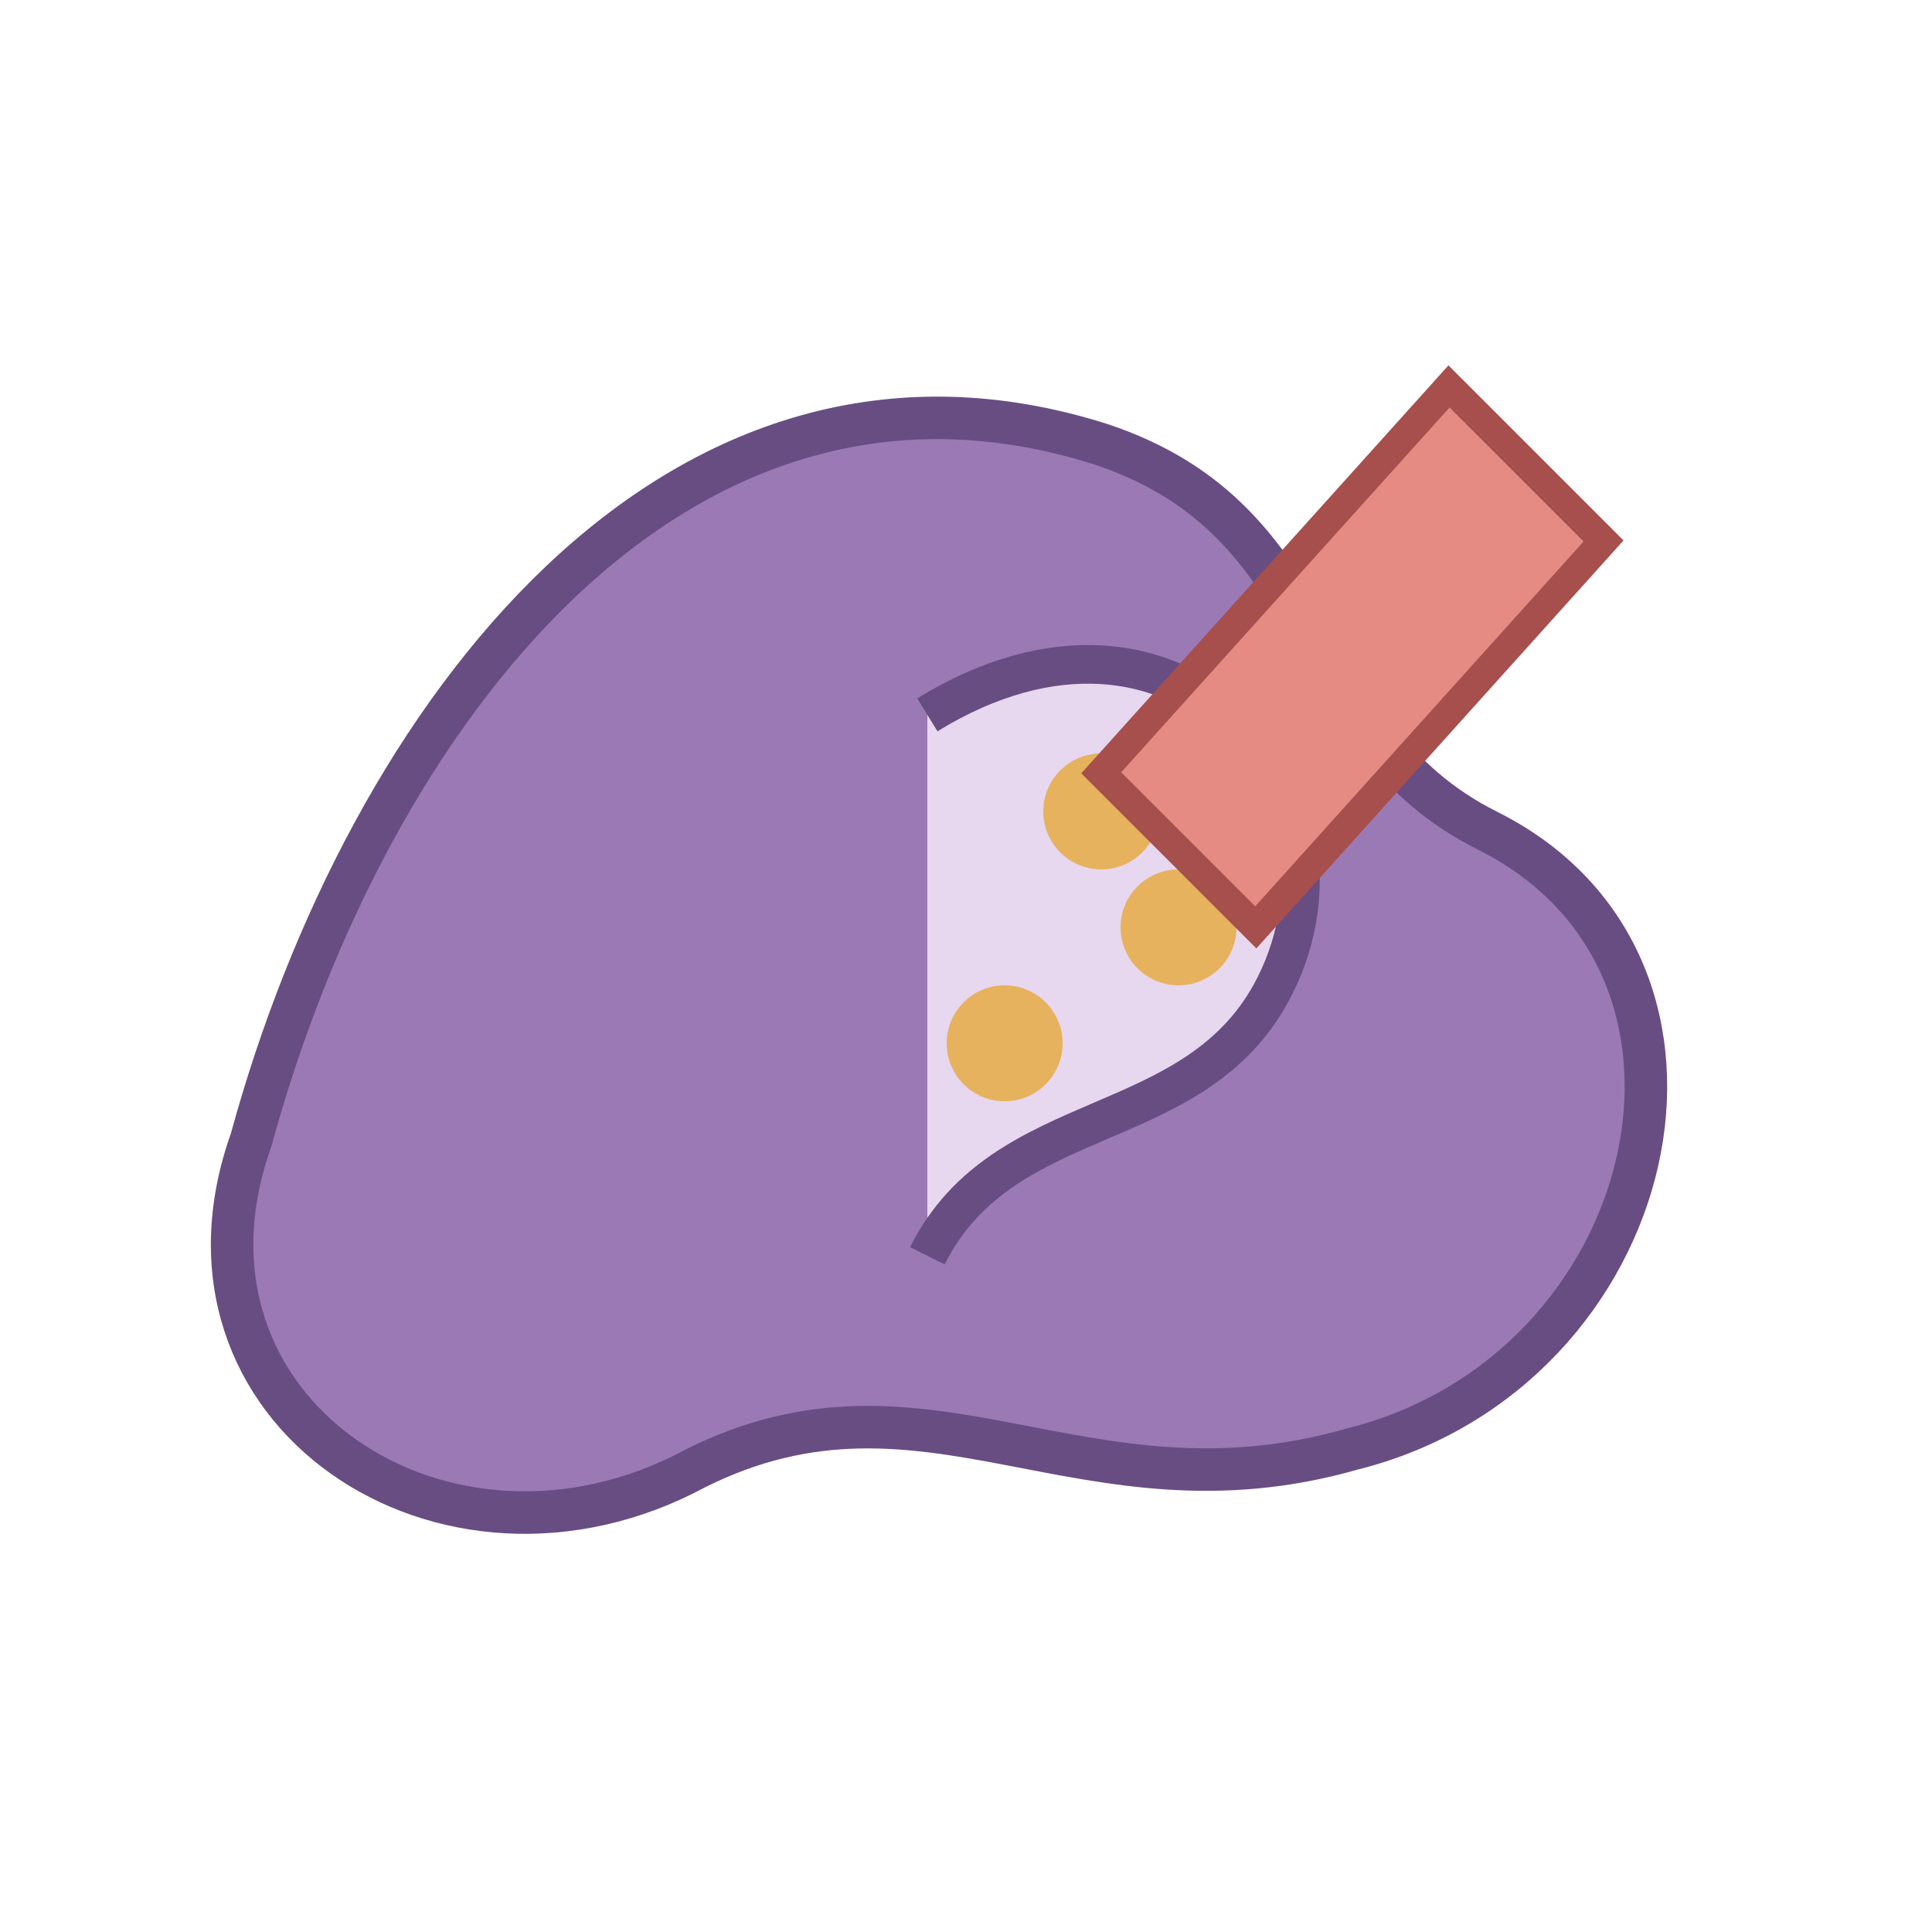
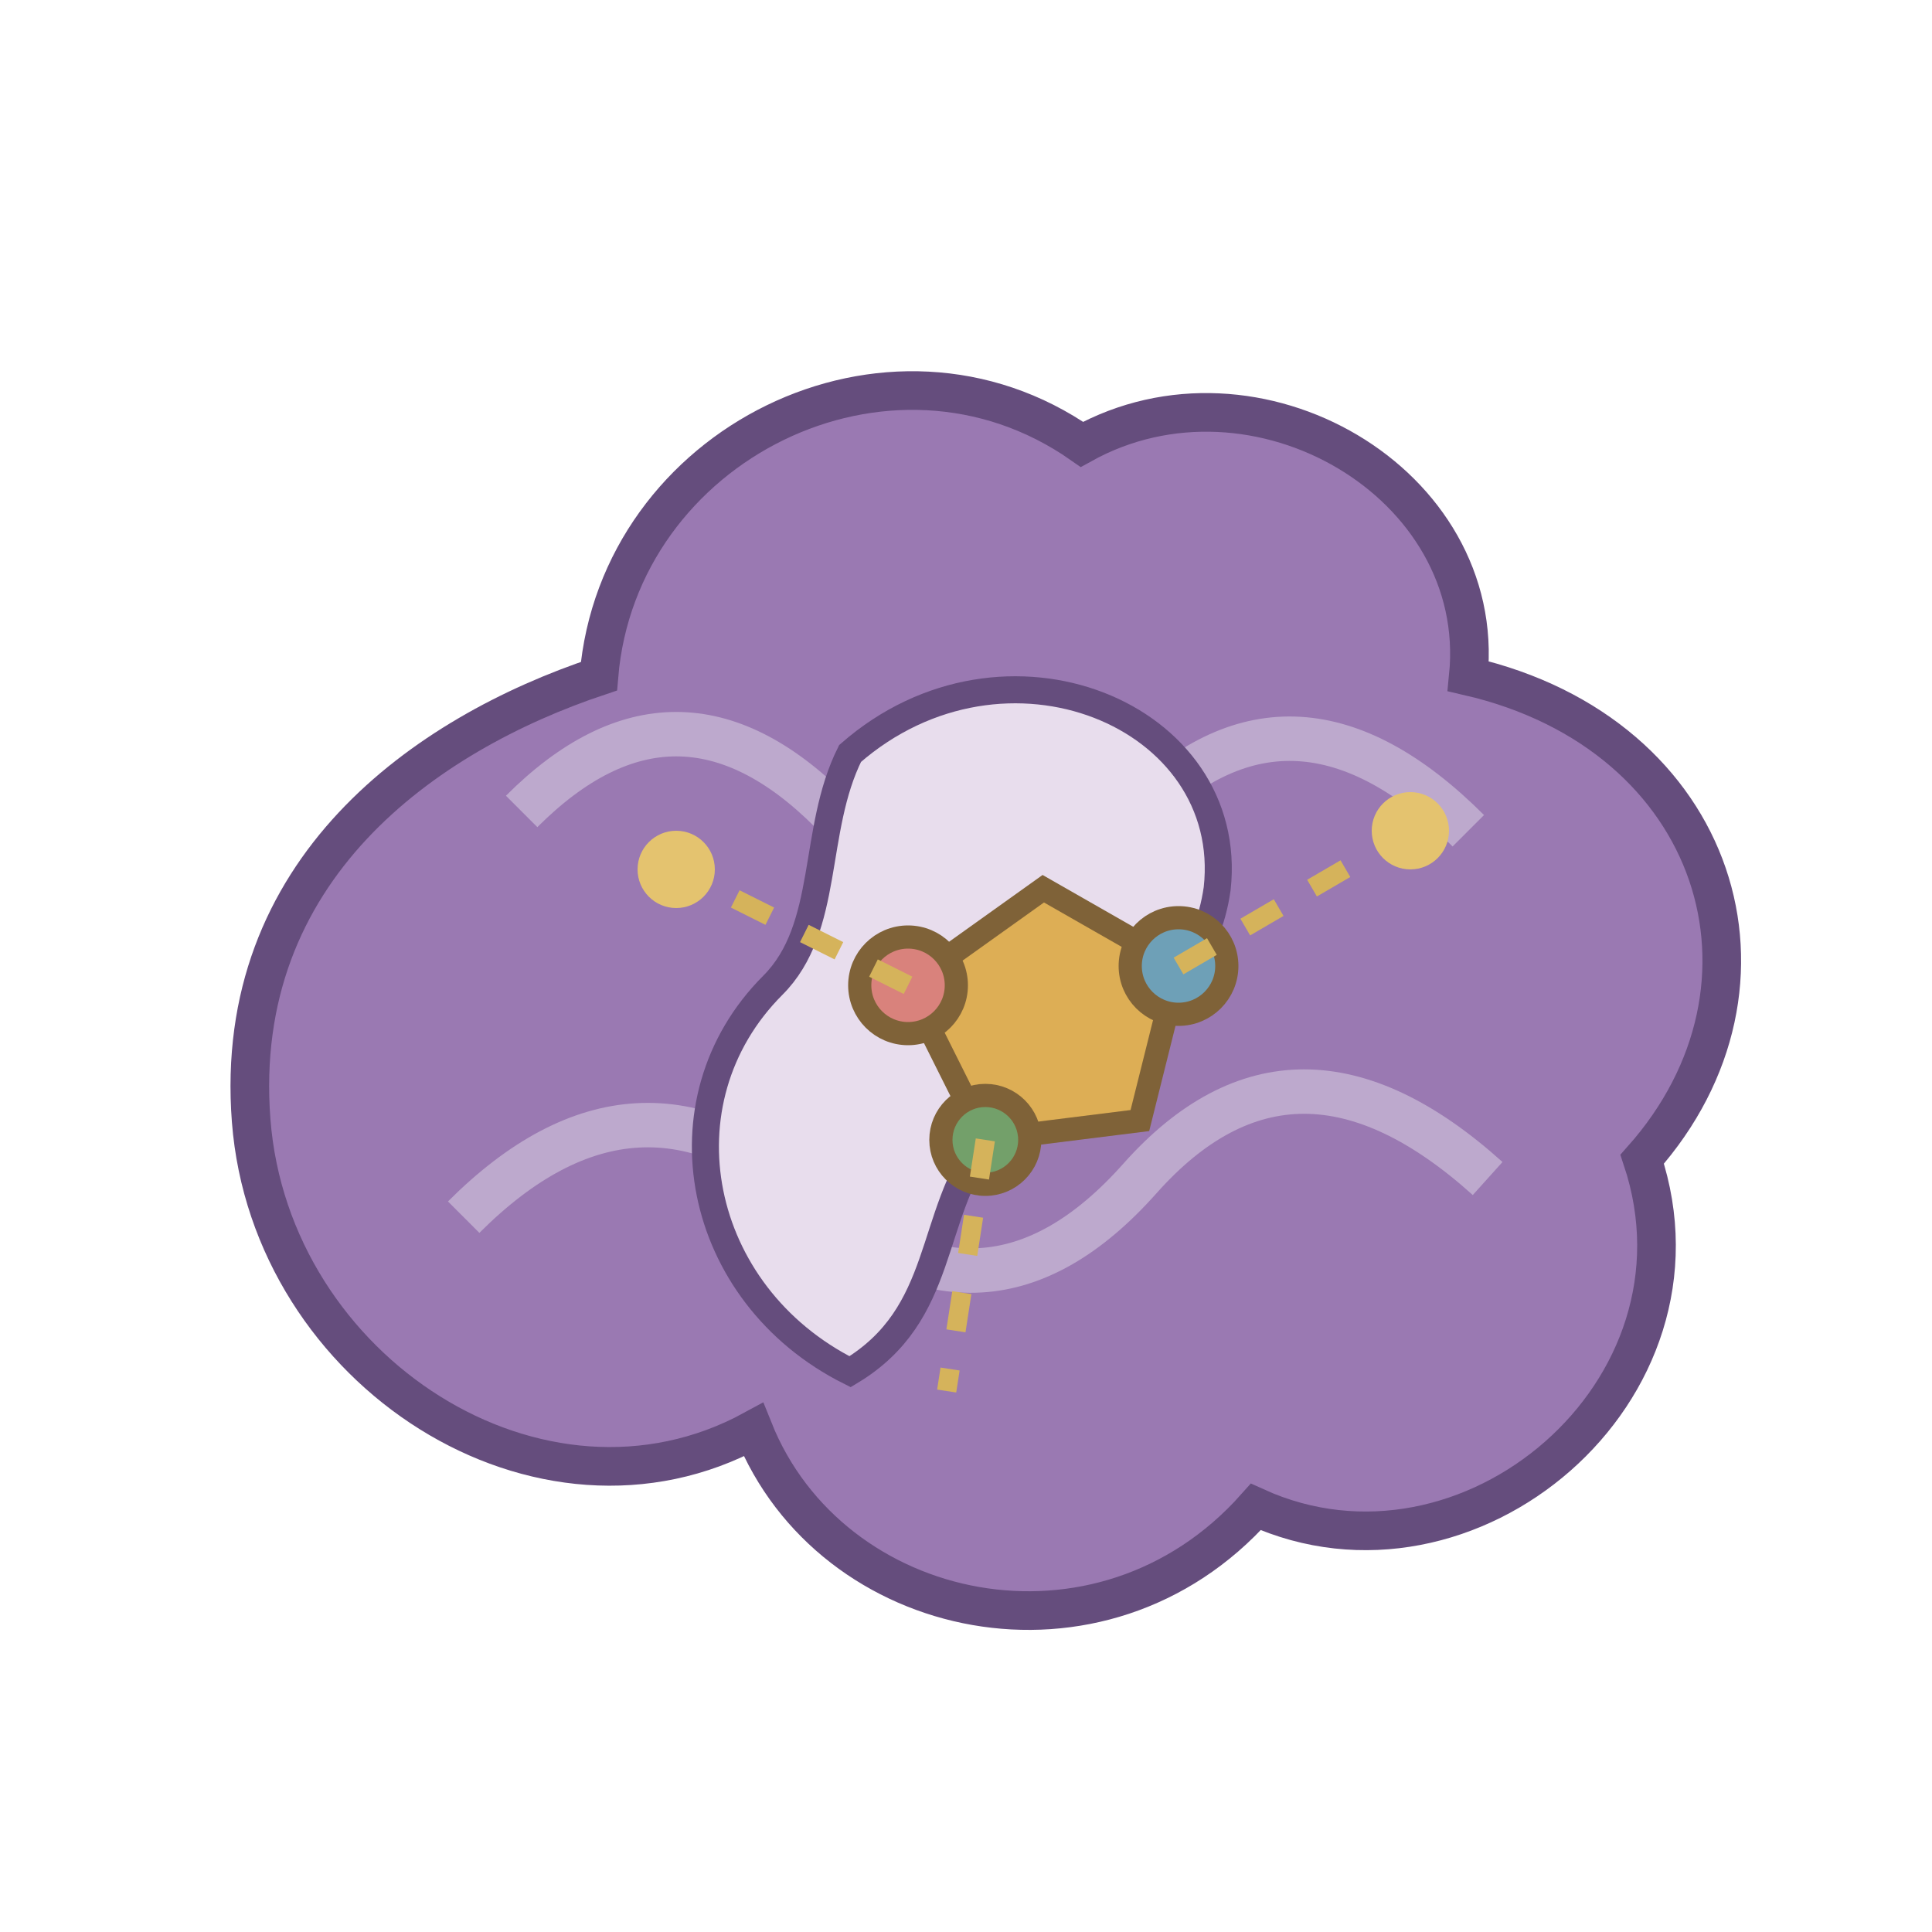
<svg xmlns="http://www.w3.org/2000/svg" viewBox="0 0 100 100" role="img" aria-labelledby="title desc">
-   <path d="M13 59c6-22 22-43 44-36 12 4 10 15 20 20 14 7 9 28-7 32-14 4-22-5-34 1-13 7-28-3-23-17z" fill="#9B79B4" stroke="#684D82" stroke-width="2.2" />
-   <path d="M48 37c13-8 23 4 18 14-4 8-14 6-18 14" fill="#E7D7EF" stroke="#684D82" stroke-width="2" />
-   <circle cx="52" cy="54" r="3" fill="#E7B25D" />
-   <circle cx="61" cy="48" r="3" fill="#E7B25D" />
-   <circle cx="57" cy="42" r="3" fill="#E7B25D" />
-   <path d="M75 20l8 8-18 20-8-8z" fill="#E68B83" stroke="#A64F4D" stroke-width="1.5" />
+   <path d="M13 58c-1-13 9-20 18-23 1-12 15-19 25-12 9-5 21 2 20 12 13 3 17 16 9 25 4 12-9 23-20 18-8 9-22 6-26-4-11 6-25-3-26-16z" fill="#9A79B2" stroke="#654D7D" stroke-width="2" />
+   <path d="M27 42q8-8 16 0t16 0 17 1M24 63q9-9 18-1t17-1 18 0" fill="none" stroke="#BDA9CD" stroke-width="2.3" />
+   <path d="M44 39c8-7 20-2 19 7-1 7-8 8-12 13-3 4-2 9-7 12-8-4-10-14-4-20 3-3 2-8 4-12z" fill="#E8DDED" stroke="#654D7D" stroke-width="1.4" />
+   <g stroke="#7F6238" stroke-width="1.2">
+     <path d="M47 51l7-5 7 4-2 8-8 1z" fill="#DDAE55" />
+     <circle cx="47" cy="51" r="2.5" fill="#D9827C" />
+     <circle cx="61" cy="50" r="2.5" fill="#6EA0B7" />
+     <circle cx="51" cy="59" r="2.3" fill="#73A06A" />
+   </g>
+   <path d="M47 51L35 45M61 50l12-7M51 59l-2 13" stroke="#D5B35B" stroke-width="1" stroke-dasharray="2 2" />
+   <circle cx="35" cy="45" r="2" fill="#E4C36F" />
+   <circle cx="73" cy="43" r="2" fill="#E4C36F" />
</svg>
